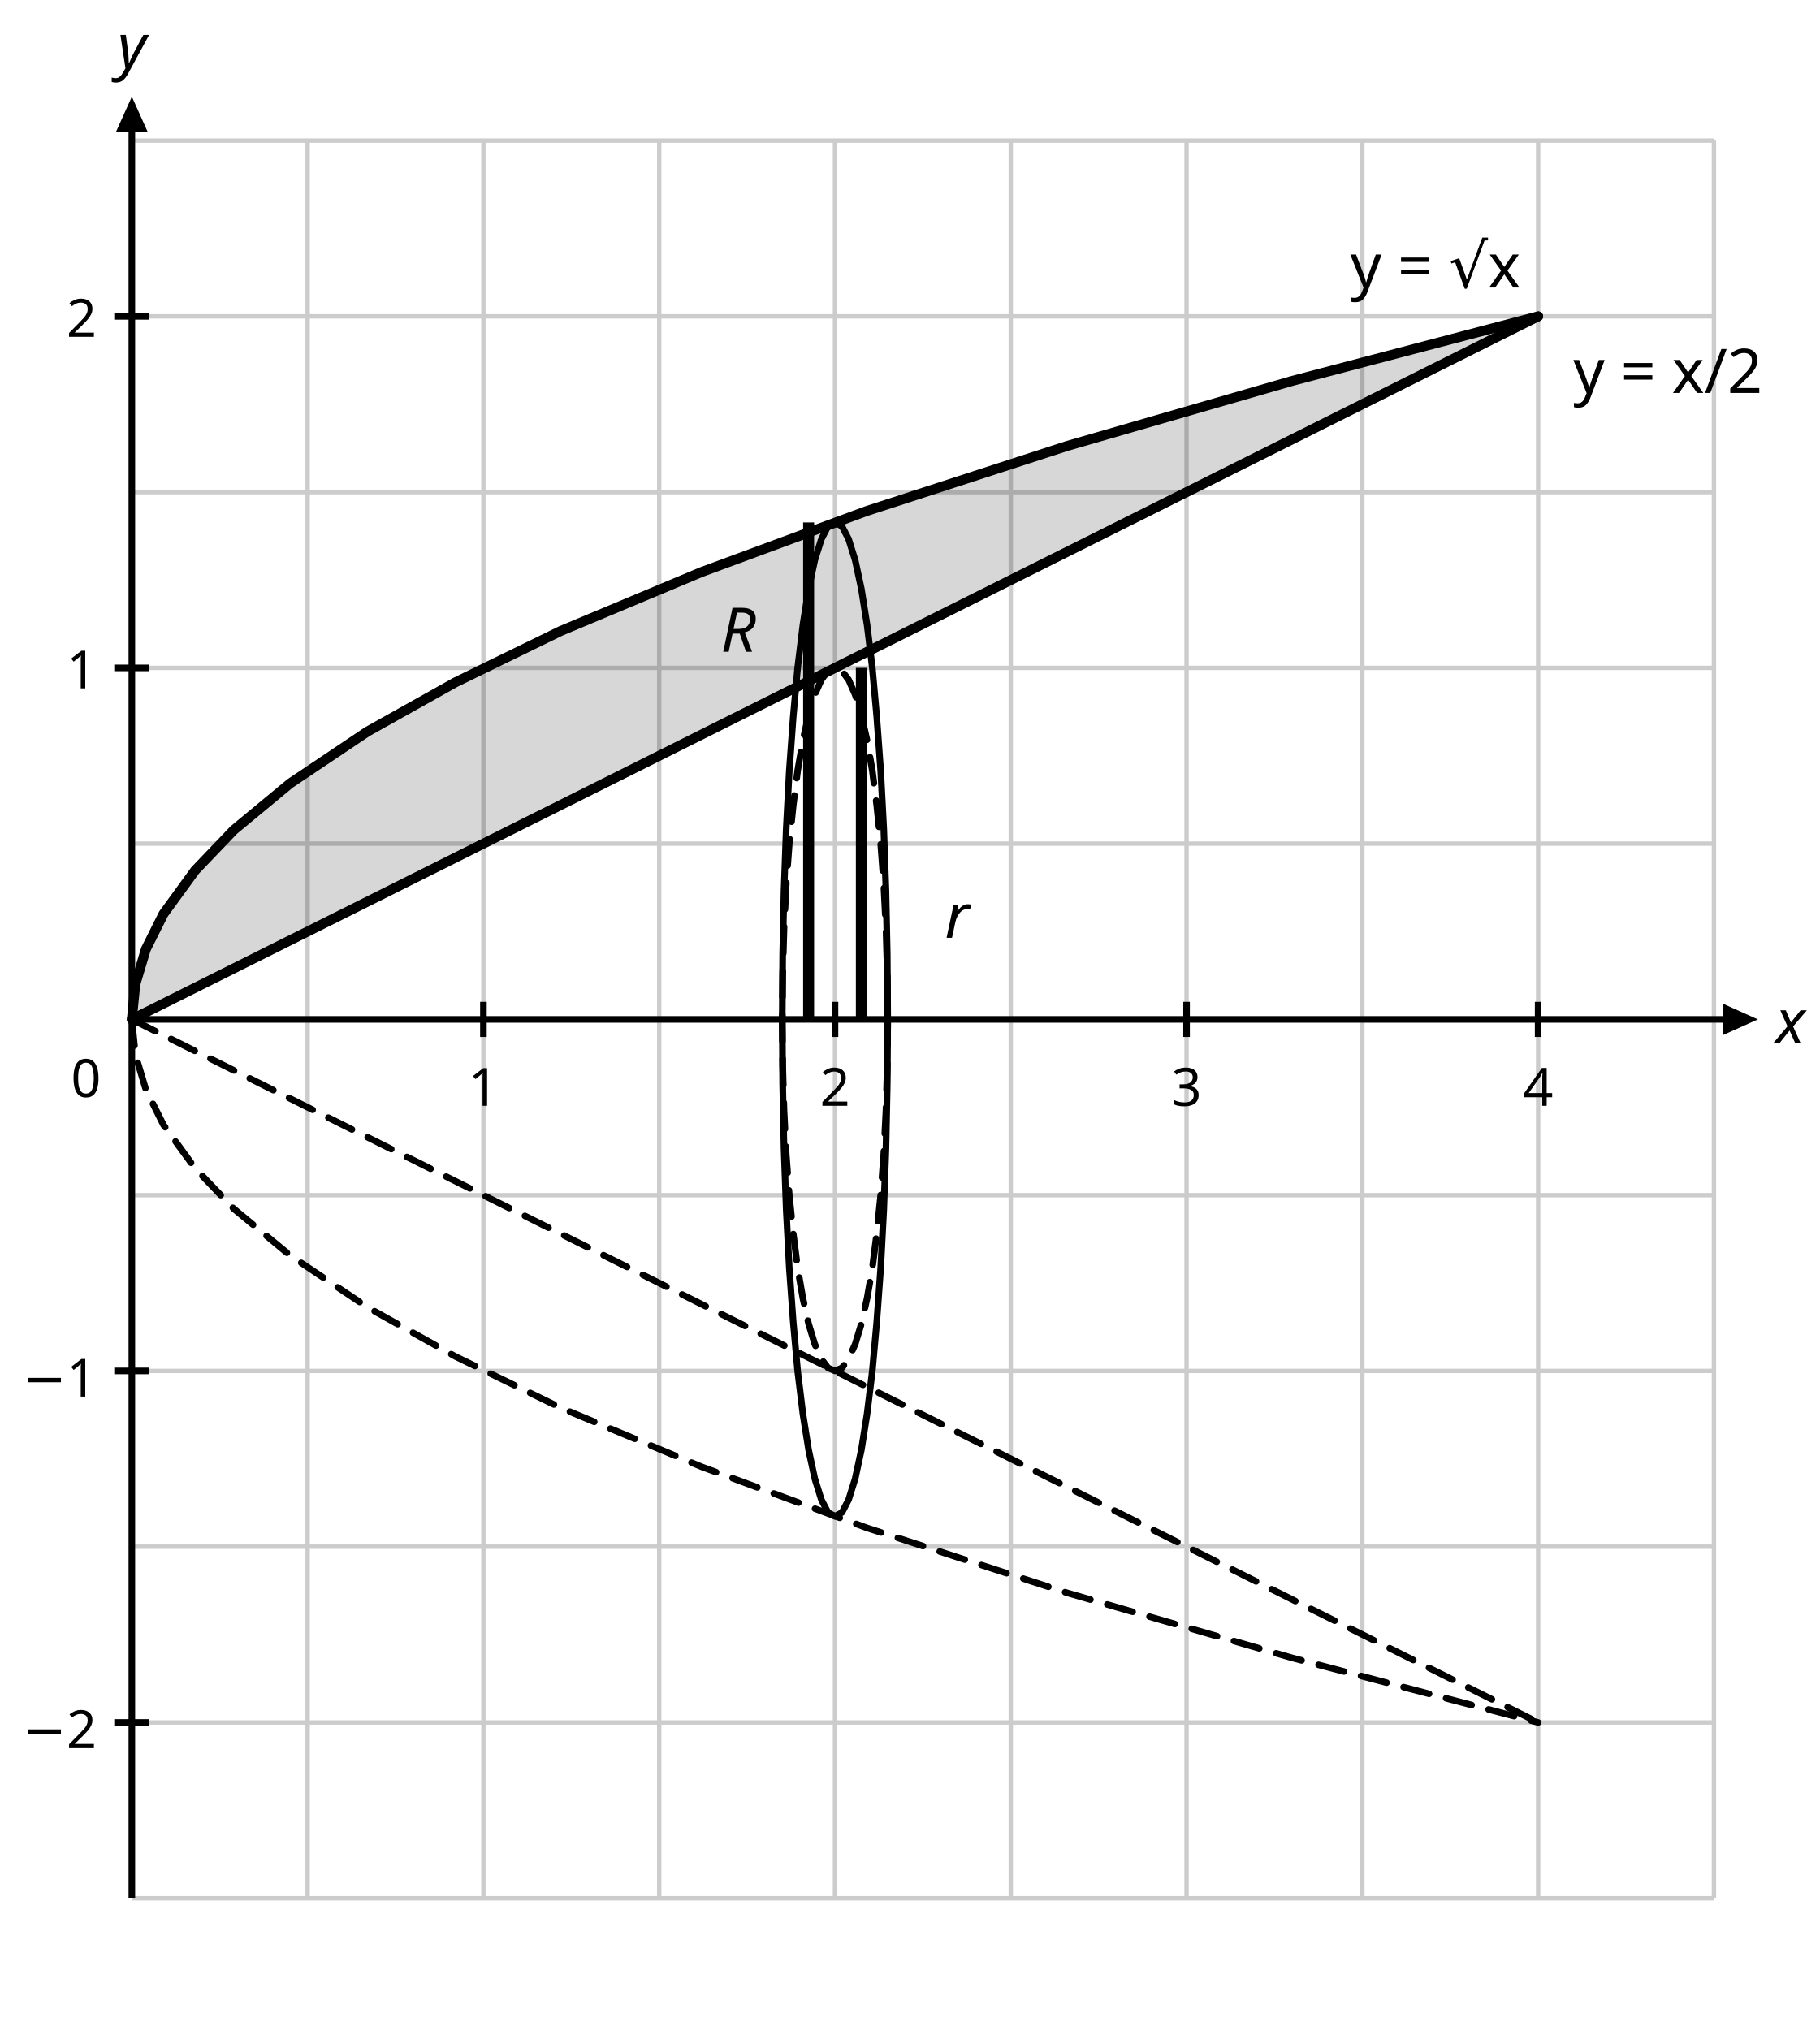
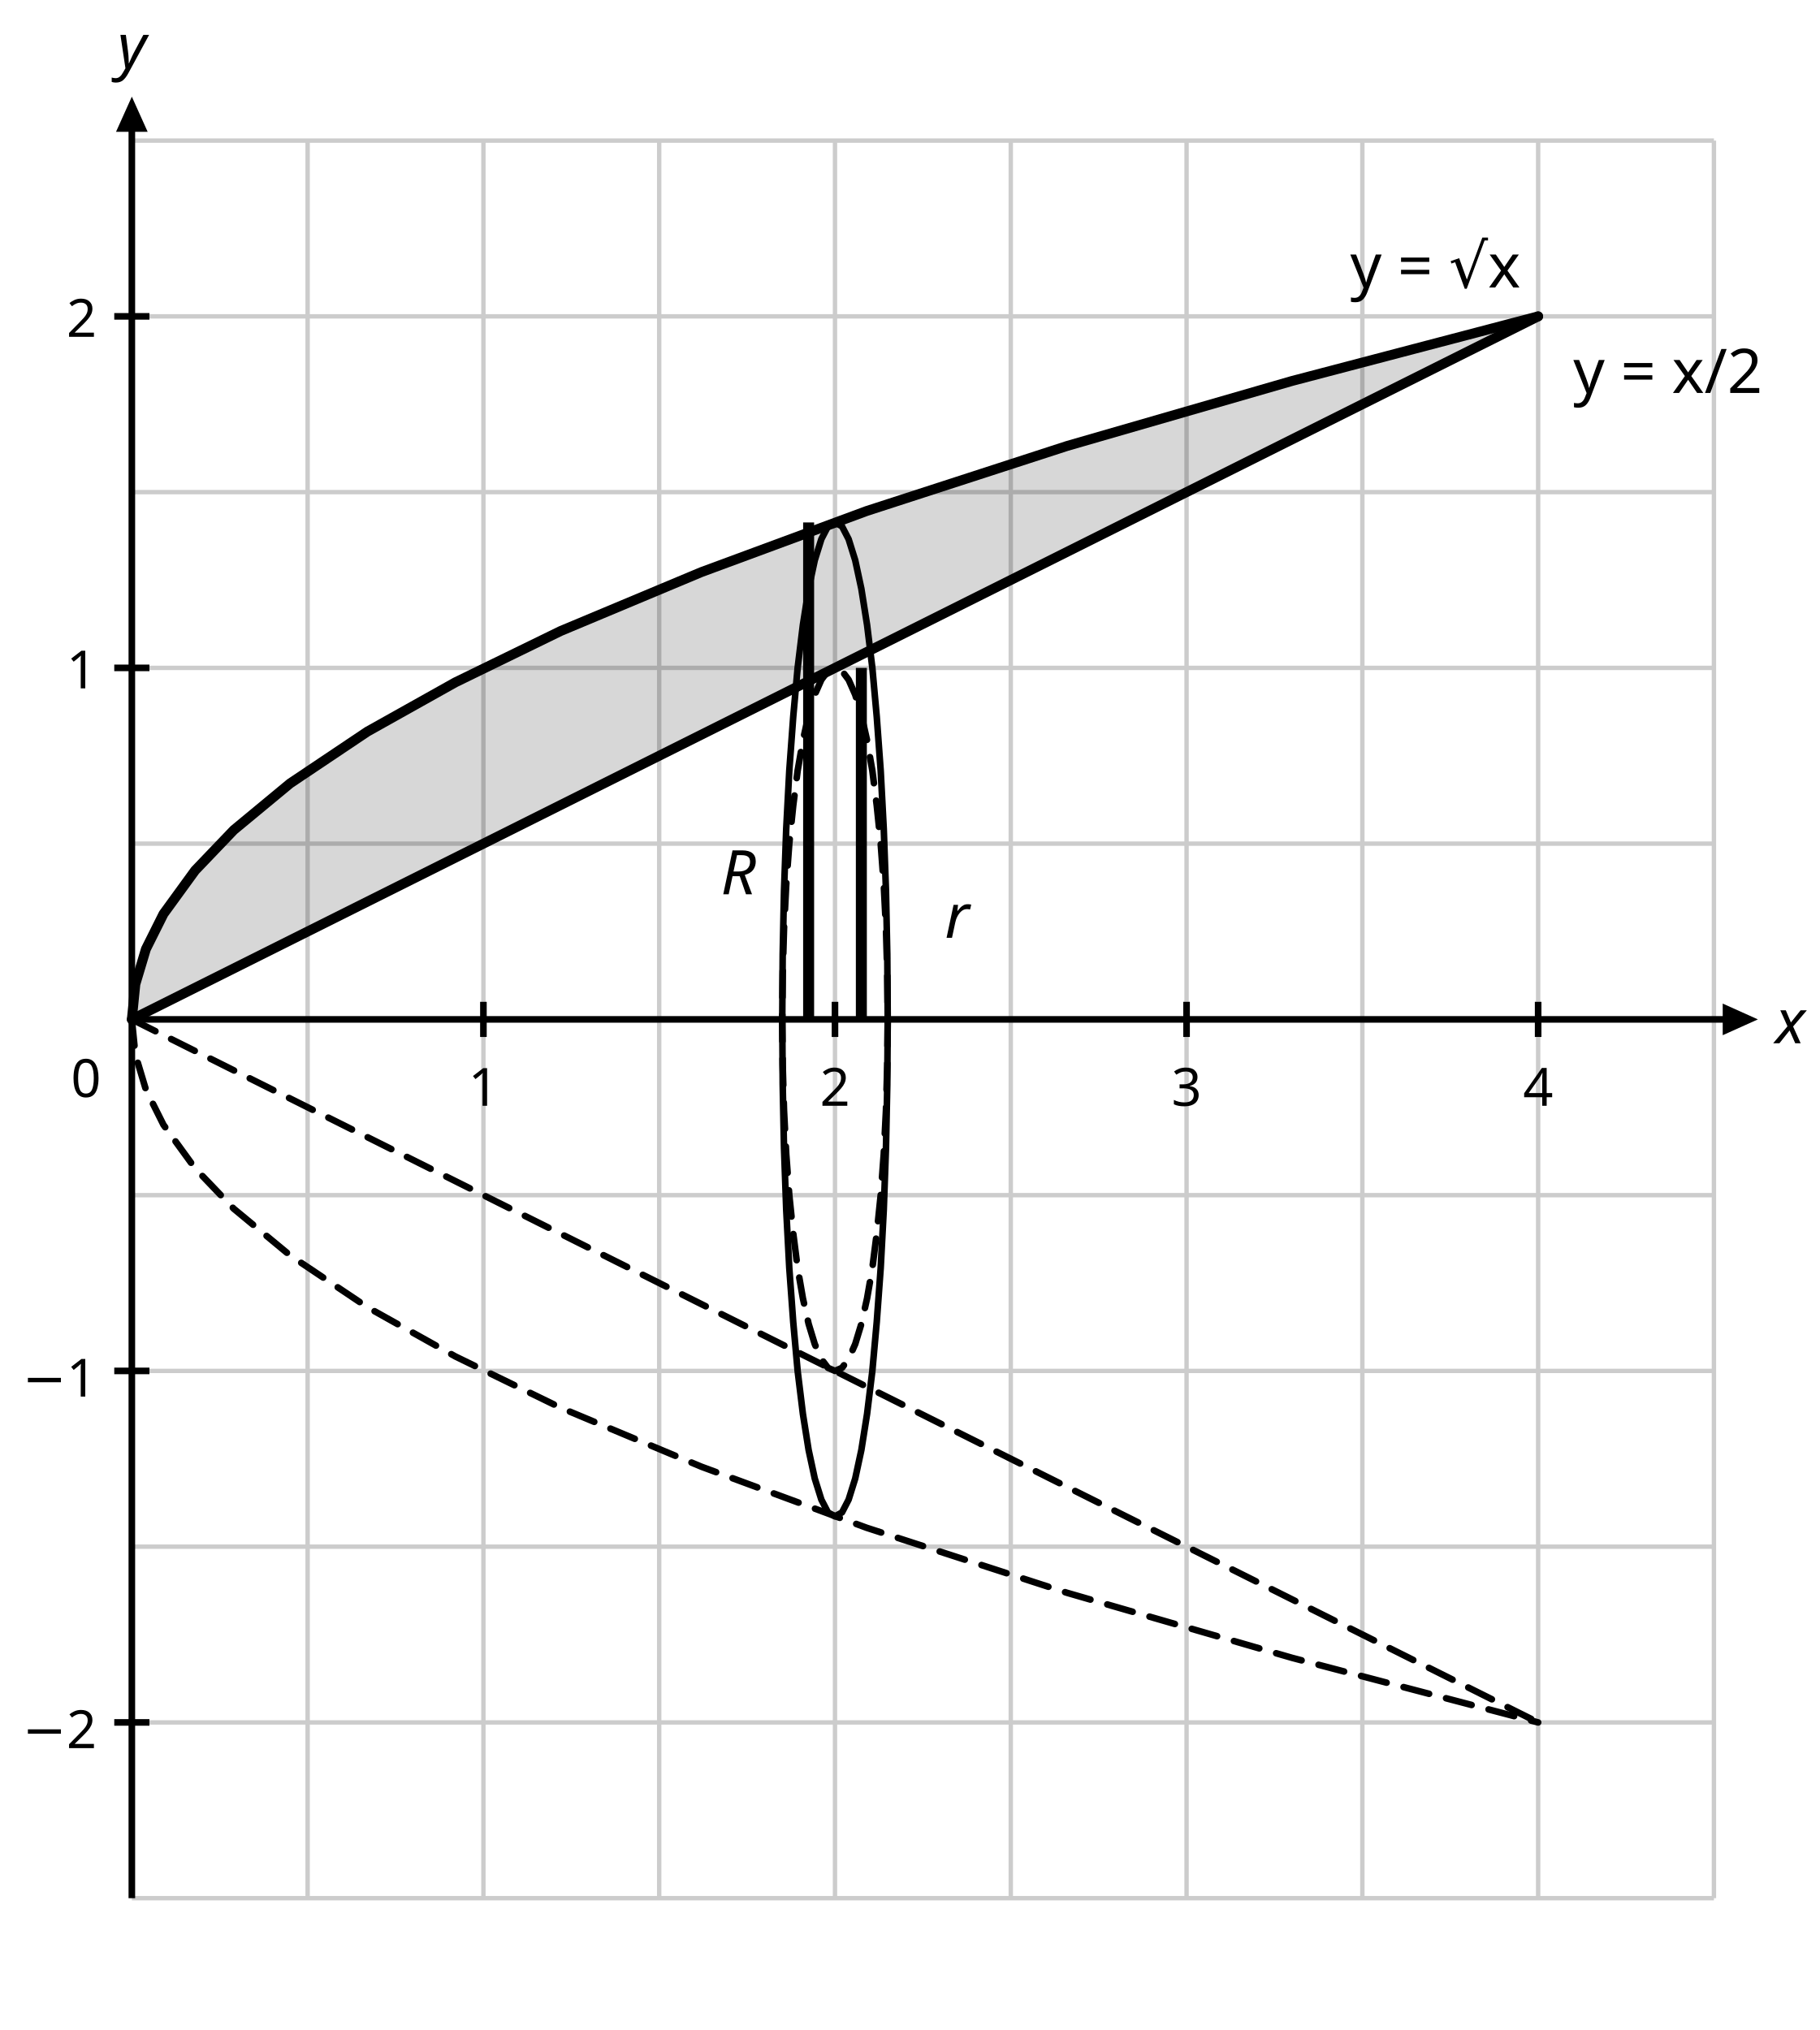
<svg xmlns="http://www.w3.org/2000/svg" viewBox="0 0 414 462">
  <path d="M70 432V32M110 432V32M150 432V32M190 432V32M230 432V32M270 432V32M310 432V32M350 432V32M390 432V32M30 432H390M30 392H390M30 352H390M30 312H390M30 272H390M30 192H390M30 152H390M30 112H390M30 72H390M30 32H390" fill="none" stroke="currentColor" stroke-width="1" stroke-opacity="0.2" />
  <polygon points="30,232 32,219.4 36,210.1 42,201 50,192 62,181.4 78,170 98,158.2 124,145.3 156,131.6 196,116.8 244,101.2 302,84.5 350,72 30,232" fill="currentColor" fill-opacity="0.16" stroke="none" />
  <line x1="30" y1="232" x2="393.6" y2="232" stroke="currentColor" stroke-width="1.5" />
  <polygon points="400,232 392,235.6 392,228.4" fill="currentColor" stroke="none" />
  <line x1="30" y1="432" x2="30" y2="28.4" stroke="currentColor" stroke-width="1.5" />
  <polygon points="30,22 33.6,30 26.4,30" fill="currentColor" stroke="none" />
  <text x="110" y="247" fill="currentColor" font-size="12" font-family="sans-serif" text-anchor="middle" dominant-baseline="central">1</text>
  <text x="190" y="247" fill="currentColor" font-size="12" font-family="sans-serif" text-anchor="middle" dominant-baseline="central">2</text>
  <text x="270" y="247" fill="currentColor" font-size="12" font-family="sans-serif" text-anchor="middle" dominant-baseline="central">3</text>
  <text x="350" y="247" fill="currentColor" font-size="12" font-family="sans-serif" text-anchor="middle" dominant-baseline="central">4</text>
  <text x="22" y="392" fill="currentColor" font-size="12" font-family="sans-serif" text-anchor="end" dominant-baseline="central">−2</text>
  <text x="22" y="312" fill="currentColor" font-size="12" font-family="sans-serif" text-anchor="end" dominant-baseline="central">−1</text>
  <text x="22" y="152" fill="currentColor" font-size="12" font-family="sans-serif" text-anchor="end" dominant-baseline="central">1</text>
  <text x="22" y="72" fill="currentColor" font-size="12" font-family="sans-serif" text-anchor="end" dominant-baseline="central">2</text>
  <path d="M110 228V236M190 228V236M270 228V236M350 228V236M26 392H34M26 312H34M26 152H34M26 72H34" fill="none" stroke="currentColor" stroke-width="1.5" />
  <text x="23" y="245" fill="currentColor" font-size="12" font-family="sans-serif" text-anchor="end" dominant-baseline="central">0</text>
  <text x="404" y="232" fill="currentColor" font-size="14" font-family="sans-serif" font-style="italic" text-anchor="start" dominant-baseline="central">x</text>
  <text x="30" y="10" fill="currentColor" font-size="14" font-family="sans-serif" font-style="italic" text-anchor="middle" dominant-baseline="central">y</text>
  <polyline points="30,232 30.8,224 33.2,216 37.2,208 44.4,198.1 53.2,188.9 66,178.3 83.6,166.5 103.6,155.3 127.6,143.6 159.6,130.2 197.2,116.3 242.8,101.5 294,86.7 350,72" fill="none" stroke="currentColor" stroke-width="2.25" stroke-linecap="round" stroke-linejoin="round" />
  <polyline points="30,232 350,72" fill="none" stroke="currentColor" stroke-width="2.25" stroke-linecap="round" stroke-linejoin="round" />
  <polyline points="30,232 30.8,240 33.2,248 37.2,256 44.4,265.9 53.2,275.1 66,285.7 83.6,297.5 103.6,308.7 127.6,320.4 159.6,333.8 197.2,347.7 242.8,362.5 294,377.3 350,392" fill="none" stroke="currentColor" stroke-width="1.5" stroke-dasharray="6 4" stroke-linecap="round" stroke-linejoin="round" />
  <polyline points="30,232 350,392" fill="none" stroke="currentColor" stroke-width="1.5" stroke-dasharray="6 4" stroke-linecap="round" stroke-linejoin="round" />
  <polyline points="202,232 201.9,246.8 201.6,261.3 201.1,275.3 200.4,288.6 199.5,300.9 198.5,312 197.3,321.8 196,330 194.6,336.5 193.1,341.3 191.6,344.2 190,345.1 188.4,344.2 186.9,341.3 185.4,336.5 184,330 182.7,321.8 181.5,312 180.5,300.9 179.6,288.6 178.9,275.3 178.4,261.3 178.1,246.8 178,232 178.1,217.2 178.4,202.7 178.9,188.7 179.6,175.4 180.5,163.1 181.5,152 182.7,142.2 184,134 185.4,127.5 186.9,122.7 188.4,119.8 190,118.9 191.6,119.8 193.1,122.7 194.6,127.5 196,134 197.3,142.2 198.5,152 199.5,163.1 200.4,175.4 201.1,188.7 201.6,202.7 201.9,217.2 202,232" fill="none" stroke="currentColor" stroke-width="1.5" stroke-linecap="round" stroke-linejoin="round" />
  <polyline points="202,232 201.9,242.4 201.6,252.7 201.1,262.6 200.4,272 199.5,280.7 198.5,288.6 197.3,295.5 196,301.3 194.6,305.9 193.1,309.3 191.6,311.3 190,312 188.4,311.3 186.9,309.3 185.4,305.9 184,301.3 182.7,295.5 181.5,288.6 180.5,280.7 179.6,272 178.9,262.6 178.4,252.7 178.1,242.4 178,232 178.1,221.6 178.4,211.3 178.9,201.4 179.6,192 180.5,183.3 181.5,175.4 182.7,168.5 184,162.7 185.4,158.1 186.9,154.7 188.4,152.7 190,152 191.6,152.7 193.1,154.7 194.6,158.1 196,162.7 197.3,168.5 198.5,175.4 199.5,183.3 200.4,192 201.1,201.4 201.6,211.3 201.9,221.6 202,232" fill="none" stroke="currentColor" stroke-width="1.5" stroke-dasharray="6 4" stroke-linecap="round" stroke-linejoin="round" />
  <line x1="184" y1="232" x2="184" y2="118.9" stroke="currentColor" stroke-width="2.5" />
  <line x1="196" y1="232" x2="196" y2="152" stroke="currentColor" stroke-width="2.5" />
-   <text x="164" y="142.9" fill="currentColor" font-size="14" font-family="sans-serif" font-style="italic" text-anchor="start" dominant-baseline="central">R</text>
+   <text x="164" y="198.1" fill="currentColor" font-size="14" font-family="sans-serif" font-style="italic" text-anchor="start" dominant-baseline="central">R</text>
  <text x="215" y="208" fill="currentColor" font-size="14" font-family="sans-serif" font-style="italic" text-anchor="start" dominant-baseline="central">r</text>
  <text x="346" y="60" fill="currentColor" font-size="14" font-family="sans-serif" text-anchor="end" dominant-baseline="central">y = √x</text>
  <text x="358" y="84" fill="currentColor" font-size="14" font-family="sans-serif" text-anchor="start" dominant-baseline="central">y = x/2</text>
</svg>
